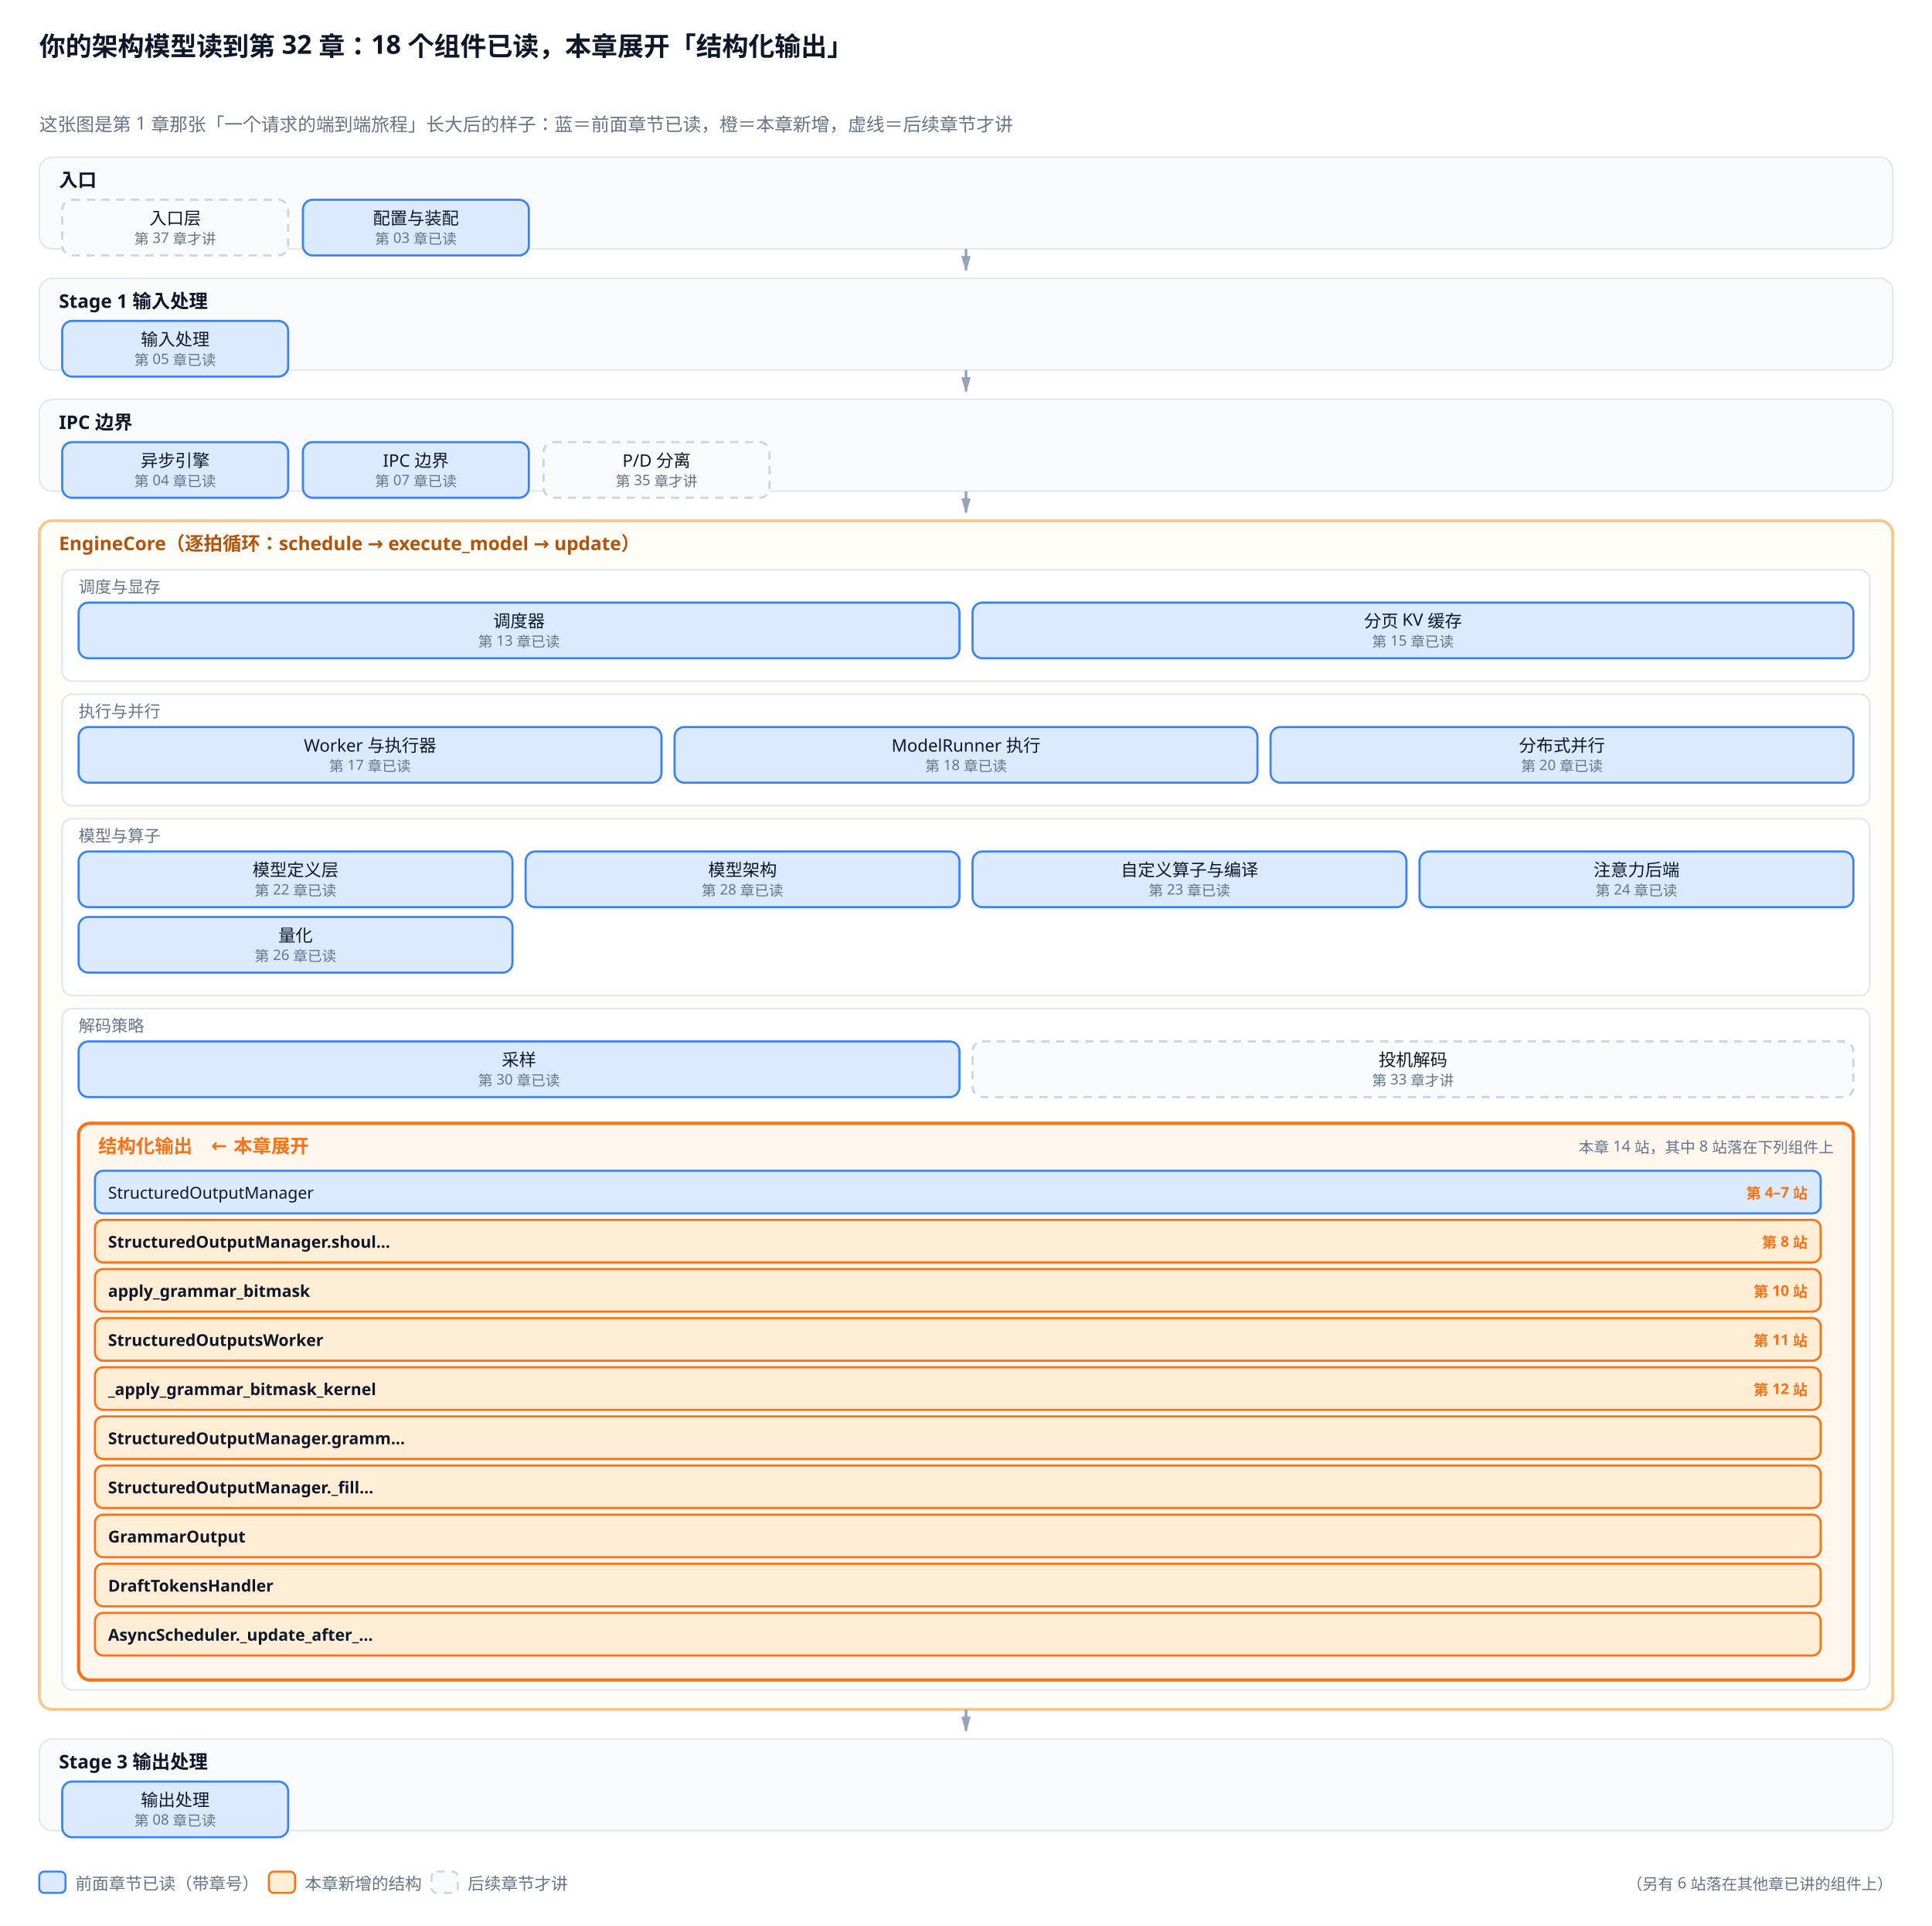
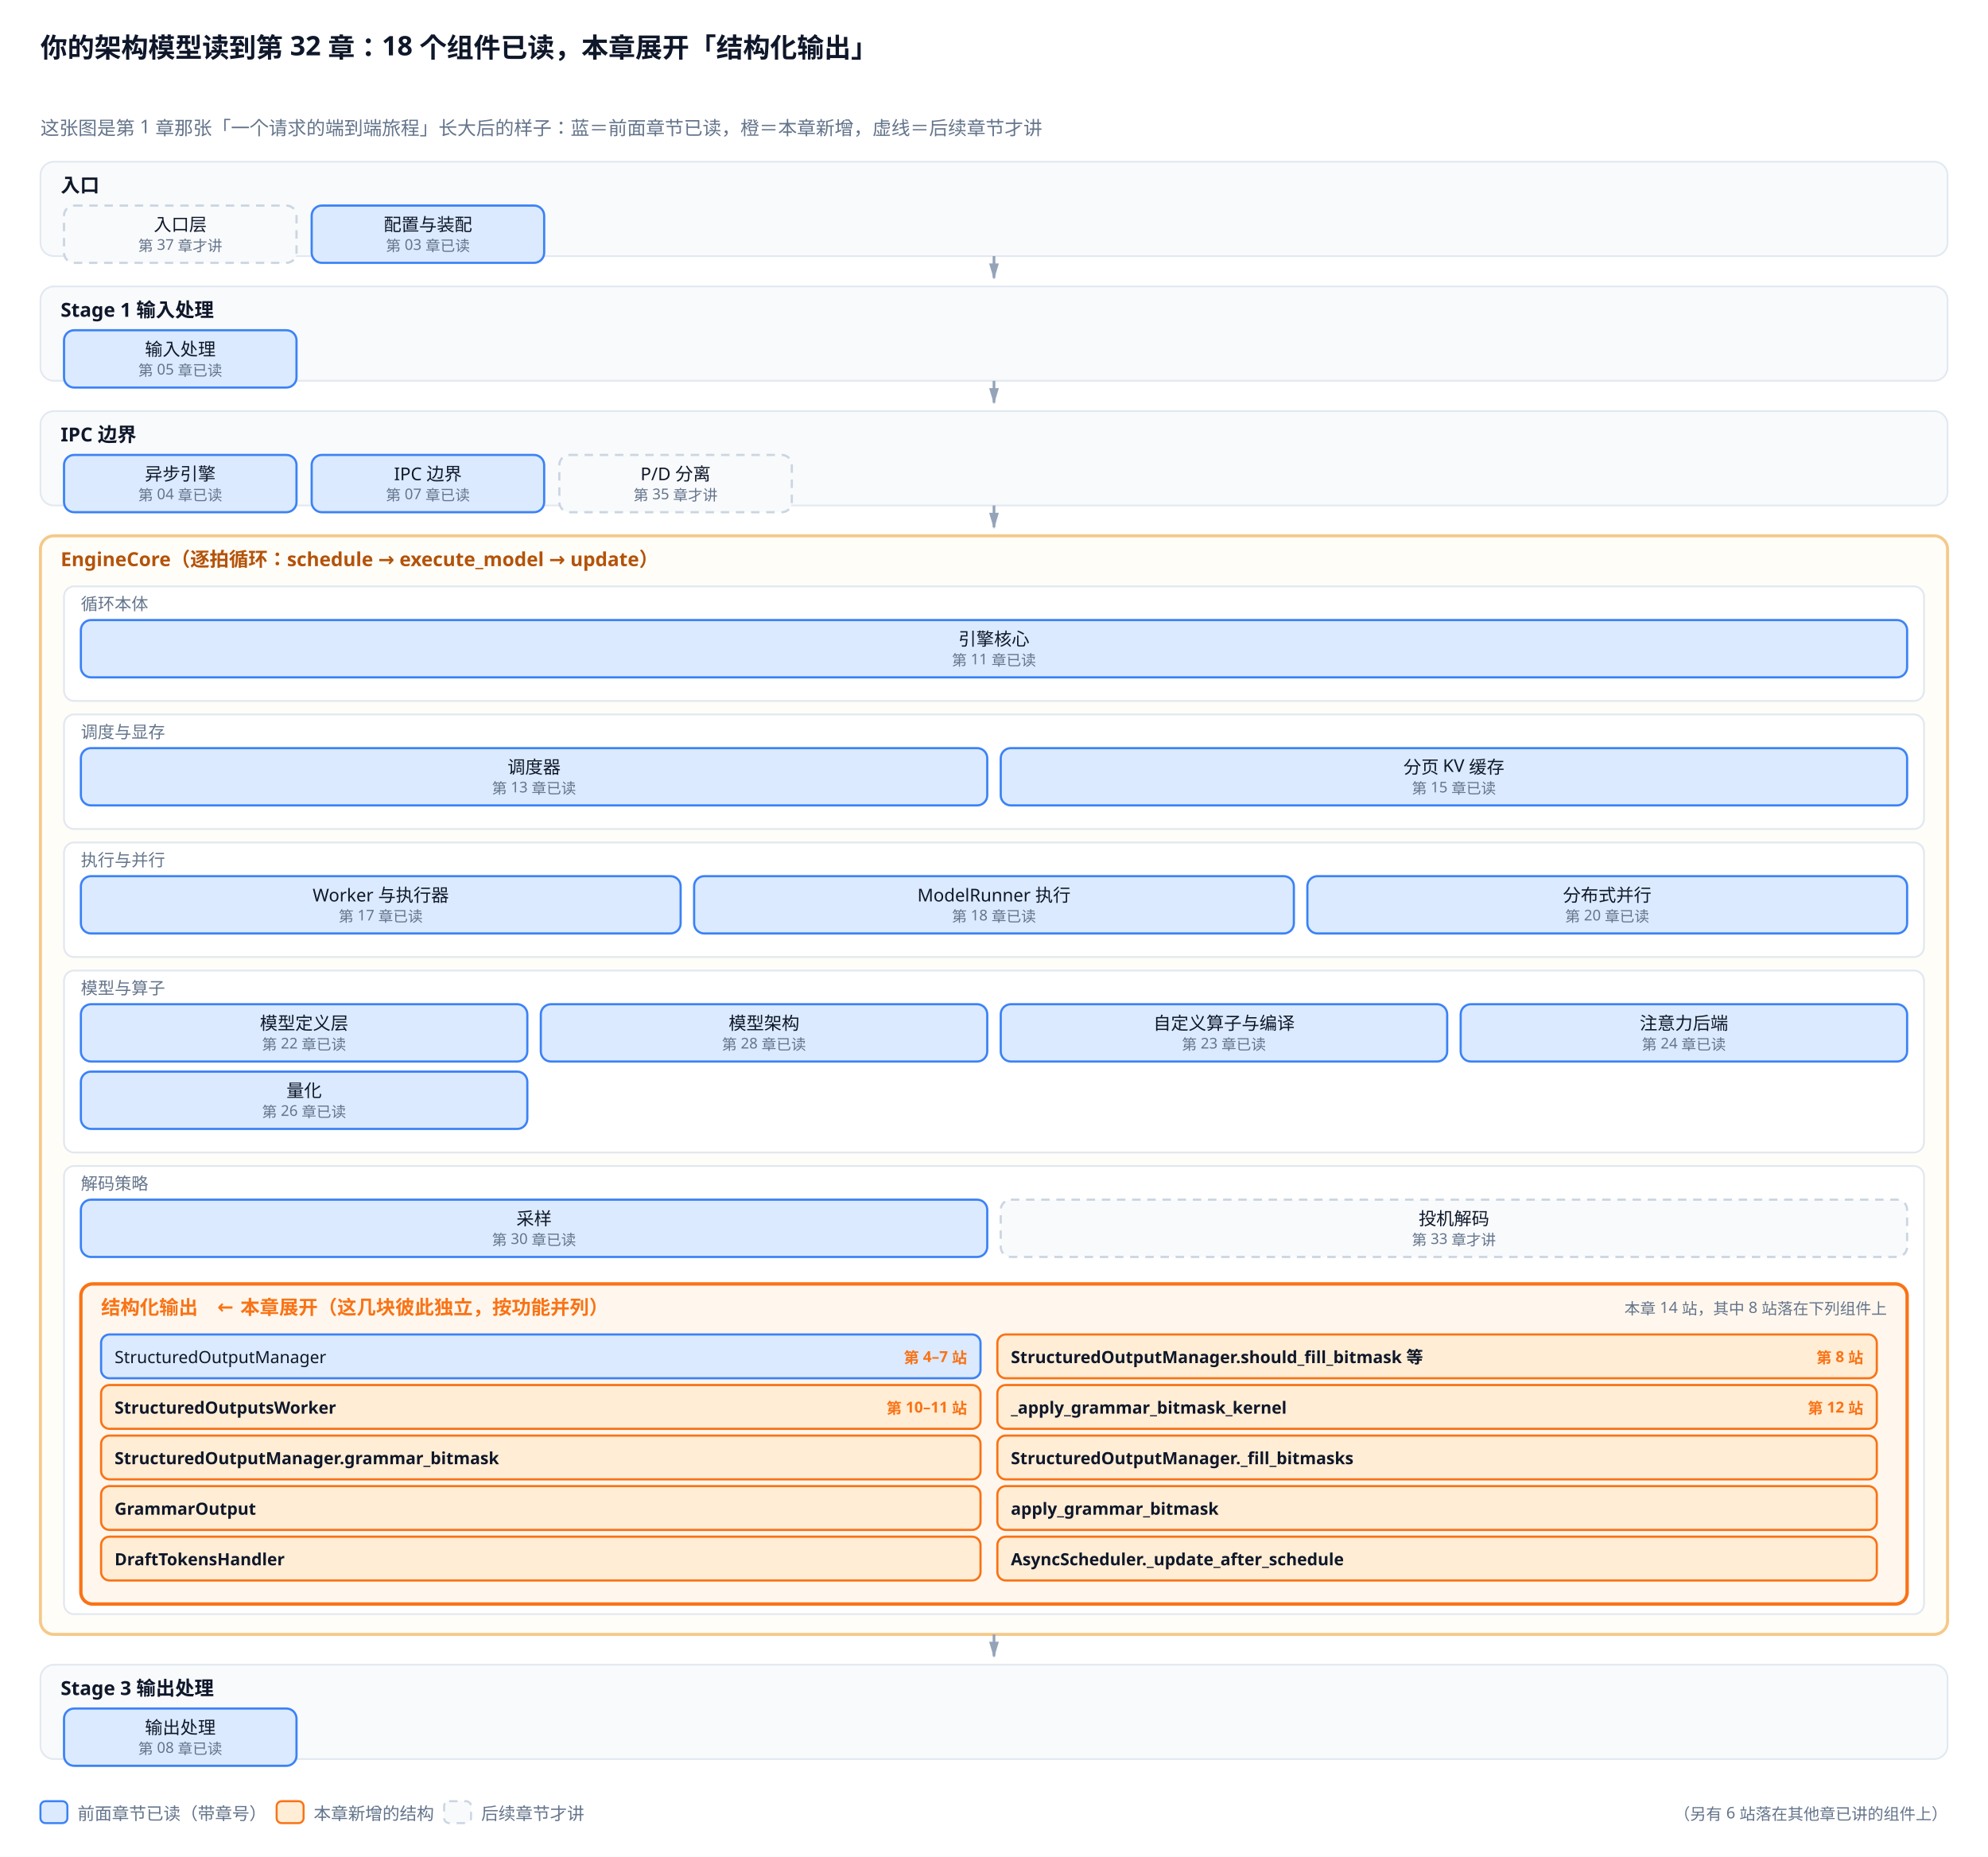
- <svg xmlns="http://www.w3.org/2000/svg" viewBox="0 0 1180 1176">
+ <svg xmlns="http://www.w3.org/2000/svg" viewBox="0 0 1180 1102">
  <defs>
    <marker id="a" viewBox="0 0 10 6" refX="9" refY="3" markerWidth="6" markerHeight="4" orient="auto">
      <path d="M0,0 L10,3 L0,6 Z" fill="#94a3b8" />
    </marker>
    <marker id="a2" viewBox="0 0 10 6" refX="9" refY="3" markerWidth="6" markerHeight="4" orient="auto">
      <path d="M0,0 L10,3 L0,6 Z" fill="#f97316" />
    </marker>
  </defs>
-   <rect width="1180" height="1176" fill="white" />
+   <rect width="1180" height="1102" fill="white" />
  <text x="24" y="34" font-family="sans-serif" font-size="16" fill="#0f172a" font-weight="bold">你的架构模型读到第 32 章：18 个组件已读，本章展开「结构化输出」</text>
  <text x="24.0" y="80.0" font-family="sans-serif" font-size="11.2" fill="#64748b" text-anchor="start">这张图是第 1 章那张「一个请求的端到端旅程」长大后的样子：蓝＝前面章节已读，橙＝本章新增，虚线＝后续章节才讲</text>
  <rect x="24.0" y="96.0" width="1132.0" height="56.0" rx="8" fill="#f8fafc" stroke="#e2e8f0" stroke-width="1.0" />
  <text x="36.0" y="114.0" font-family="sans-serif" font-size="11.5" fill="#0f172a" text-anchor="start" font-weight="bold">入口</text>
  <rect x="38.0" y="122.0" width="138.0" height="34.0" rx="6" fill="#f8fafc" stroke="#cbd5e1" stroke-width="1.3" stroke-dasharray="5,4" />
  <text x="107.0" y="137.0" font-family="sans-serif" font-size="10.5" fill="#0f172a" text-anchor="middle">入口层</text>
  <text x="107.0" y="149.0" font-family="sans-serif" font-size="8.8" fill="#64748b" text-anchor="middle">第 37 章才讲</text>
  <rect x="185.0" y="122.0" width="138.0" height="34.0" rx="6" fill="#dbeafe" stroke="#3b82f6" stroke-width="1.3" />
  <text x="254.0" y="137.0" font-family="sans-serif" font-size="10.5" fill="#0f172a" text-anchor="middle">配置与装配</text>
  <text x="254.0" y="149.0" font-family="sans-serif" font-size="8.8" fill="#64748b" text-anchor="middle">第 03 章已读</text>
  <path d="M590.0,152.0 L590.0,165.0" stroke="#94a3b8" stroke-width="1.6" marker-end="url(#a)" />
  <rect x="24.0" y="170.0" width="1132.0" height="56.0" rx="8" fill="#f8fafc" stroke="#e2e8f0" stroke-width="1.0" />
  <text x="36.0" y="188.0" font-family="sans-serif" font-size="11.5" fill="#0f172a" text-anchor="start" font-weight="bold">Stage 1 输入处理</text>
  <rect x="38.0" y="196.0" width="138.0" height="34.0" rx="6" fill="#dbeafe" stroke="#3b82f6" stroke-width="1.3" />
  <text x="107.0" y="211.0" font-family="sans-serif" font-size="10.5" fill="#0f172a" text-anchor="middle">输入处理</text>
  <text x="107.0" y="223.0" font-family="sans-serif" font-size="8.8" fill="#64748b" text-anchor="middle">第 05 章已读</text>
  <path d="M590.0,226.0 L590.0,239.0" stroke="#94a3b8" stroke-width="1.6" marker-end="url(#a)" />
  <rect x="24.0" y="244.0" width="1132.0" height="56.0" rx="8" fill="#f8fafc" stroke="#e2e8f0" stroke-width="1.0" />
  <text x="36.0" y="262.0" font-family="sans-serif" font-size="11.5" fill="#0f172a" text-anchor="start" font-weight="bold">IPC 边界</text>
  <rect x="38.0" y="270.0" width="138.0" height="34.0" rx="6" fill="#dbeafe" stroke="#3b82f6" stroke-width="1.3" />
  <text x="107.0" y="285.0" font-family="sans-serif" font-size="10.5" fill="#0f172a" text-anchor="middle">异步引擎</text>
  <text x="107.0" y="297.0" font-family="sans-serif" font-size="8.8" fill="#64748b" text-anchor="middle">第 04 章已读</text>
  <rect x="185.0" y="270.0" width="138.0" height="34.0" rx="6" fill="#dbeafe" stroke="#3b82f6" stroke-width="1.3" />
  <text x="254.0" y="285.0" font-family="sans-serif" font-size="10.5" fill="#0f172a" text-anchor="middle">IPC 边界</text>
  <text x="254.0" y="297.0" font-family="sans-serif" font-size="8.8" fill="#64748b" text-anchor="middle">第 07 章已读</text>
  <rect x="332.0" y="270.0" width="138.0" height="34.0" rx="6" fill="#f8fafc" stroke="#cbd5e1" stroke-width="1.3" stroke-dasharray="5,4" />
  <text x="401.0" y="285.0" font-family="sans-serif" font-size="10.5" fill="#0f172a" text-anchor="middle">P/D 分离</text>
  <text x="401.0" y="297.0" font-family="sans-serif" font-size="8.8" fill="#64748b" text-anchor="middle">第 35 章才讲</text>
  <path d="M590.0,300.0 L590.0,313.0" stroke="#94a3b8" stroke-width="1.6" marker-end="url(#a)" />
-   <rect x="24.0" y="318.0" width="1132.0" height="726.0" rx="8" fill="#fffdf7" stroke="#f5c98a" stroke-width="1.8" />
+   <rect x="24.0" y="318.0" width="1132.0" height="652.0" rx="8" fill="#fffdf7" stroke="#f5c98a" stroke-width="1.8" />
  <text x="36.0" y="336.0" font-family="sans-serif" font-size="11.5" fill="#b45309" text-anchor="start" font-weight="bold">EngineCore（逐拍循环：schedule → execute_model → update）</text>
  <rect x="38.0" y="348.0" width="1104.0" height="68.0" rx="6" fill="#ffffff" stroke="#e2e8f0" stroke-width="1.1" />
-   <text x="48.0" y="362.0" font-family="sans-serif" font-size="10" fill="#64748b" text-anchor="start">调度与显存</text>
-   <rect x="48.0" y="368.0" width="538.0" height="34.0" rx="6" fill="#dbeafe" stroke="#3b82f6" stroke-width="1.3" />
-   <text x="317.0" y="383.0" font-family="sans-serif" font-size="10.5" fill="#0f172a" text-anchor="middle">调度器</text>
-   <text x="317.0" y="395.0" font-family="sans-serif" font-size="8.8" fill="#64748b" text-anchor="middle">第 13 章已读</text>
-   <rect x="594.0" y="368.0" width="538.0" height="34.0" rx="6" fill="#dbeafe" stroke="#3b82f6" stroke-width="1.3" />
-   <text x="863.0" y="383.0" font-family="sans-serif" font-size="10.5" fill="#0f172a" text-anchor="middle">分页 KV 缓存</text>
-   <text x="863.0" y="395.0" font-family="sans-serif" font-size="8.8" fill="#64748b" text-anchor="middle">第 15 章已读</text>
+   <text x="48.0" y="362.0" font-family="sans-serif" font-size="10" fill="#64748b" text-anchor="start">循环本体</text>
+   <rect x="48.0" y="368.0" width="1084.0" height="34.0" rx="6" fill="#dbeafe" stroke="#3b82f6" stroke-width="1.3" />
+   <text x="590.0" y="383.0" font-family="sans-serif" font-size="10.5" fill="#0f172a" text-anchor="middle">引擎核心</text>
+   <text x="590.0" y="395.0" font-family="sans-serif" font-size="8.8" fill="#64748b" text-anchor="middle">第 11 章已读</text>
  <rect x="38.0" y="424.0" width="1104.0" height="68.0" rx="6" fill="#ffffff" stroke="#e2e8f0" stroke-width="1.1" />
-   <text x="48.0" y="438.0" font-family="sans-serif" font-size="10" fill="#64748b" text-anchor="start">执行与并行</text>
-   <rect x="48.0" y="444.0" width="356.0" height="34.0" rx="6" fill="#dbeafe" stroke="#3b82f6" stroke-width="1.3" />
-   <text x="226.0" y="459.0" font-family="sans-serif" font-size="10.5" fill="#0f172a" text-anchor="middle">Worker 与执行器</text>
-   <text x="226.0" y="471.0" font-family="sans-serif" font-size="8.8" fill="#64748b" text-anchor="middle">第 17 章已读</text>
-   <rect x="412.0" y="444.0" width="356.0" height="34.0" rx="6" fill="#dbeafe" stroke="#3b82f6" stroke-width="1.3" />
-   <text x="590.0" y="459.0" font-family="sans-serif" font-size="10.5" fill="#0f172a" text-anchor="middle">ModelRunner 执行</text>
-   <text x="590.0" y="471.0" font-family="sans-serif" font-size="8.8" fill="#64748b" text-anchor="middle">第 18 章已读</text>
-   <rect x="776.0" y="444.0" width="356.0" height="34.0" rx="6" fill="#dbeafe" stroke="#3b82f6" stroke-width="1.3" />
-   <text x="954.0" y="459.0" font-family="sans-serif" font-size="10.5" fill="#0f172a" text-anchor="middle">分布式并行</text>
-   <text x="954.0" y="471.0" font-family="sans-serif" font-size="8.8" fill="#64748b" text-anchor="middle">第 20 章已读</text>
-   <rect x="38.0" y="500.0" width="1104.0" height="108.0" rx="6" fill="#ffffff" stroke="#e2e8f0" stroke-width="1.1" />
-   <text x="48.0" y="514.0" font-family="sans-serif" font-size="10" fill="#64748b" text-anchor="start">模型与算子</text>
-   <rect x="48.0" y="520.0" width="265.0" height="34.0" rx="6" fill="#dbeafe" stroke="#3b82f6" stroke-width="1.3" />
-   <text x="180.5" y="535.0" font-family="sans-serif" font-size="10.5" fill="#0f172a" text-anchor="middle">模型定义层</text>
-   <text x="180.5" y="547.0" font-family="sans-serif" font-size="8.8" fill="#64748b" text-anchor="middle">第 22 章已读</text>
-   <rect x="321.0" y="520.0" width="265.0" height="34.0" rx="6" fill="#dbeafe" stroke="#3b82f6" stroke-width="1.3" />
-   <text x="453.5" y="535.0" font-family="sans-serif" font-size="10.5" fill="#0f172a" text-anchor="middle">模型架构</text>
-   <text x="453.5" y="547.0" font-family="sans-serif" font-size="8.8" fill="#64748b" text-anchor="middle">第 28 章已读</text>
-   <rect x="594.0" y="520.0" width="265.0" height="34.0" rx="6" fill="#dbeafe" stroke="#3b82f6" stroke-width="1.3" />
-   <text x="726.5" y="535.0" font-family="sans-serif" font-size="10.5" fill="#0f172a" text-anchor="middle">自定义算子与编译</text>
-   <text x="726.5" y="547.0" font-family="sans-serif" font-size="8.8" fill="#64748b" text-anchor="middle">第 23 章已读</text>
-   <rect x="867.0" y="520.0" width="265.0" height="34.0" rx="6" fill="#dbeafe" stroke="#3b82f6" stroke-width="1.3" />
-   <text x="999.5" y="535.0" font-family="sans-serif" font-size="10.5" fill="#0f172a" text-anchor="middle">注意力后端</text>
-   <text x="999.5" y="547.0" font-family="sans-serif" font-size="8.8" fill="#64748b" text-anchor="middle">第 24 章已读</text>
-   <rect x="48.0" y="560.0" width="265.0" height="34.0" rx="6" fill="#dbeafe" stroke="#3b82f6" stroke-width="1.3" />
-   <text x="180.5" y="575.0" font-family="sans-serif" font-size="10.5" fill="#0f172a" text-anchor="middle">量化</text>
-   <text x="180.5" y="587.0" font-family="sans-serif" font-size="8.8" fill="#64748b" text-anchor="middle">第 26 章已读</text>
-   <rect x="38.0" y="616.0" width="1104.0" height="416.0" rx="6" fill="#ffffff" stroke="#e2e8f0" stroke-width="1.1" />
-   <text x="48.0" y="630.0" font-family="sans-serif" font-size="10" fill="#64748b" text-anchor="start">解码策略</text>
-   <rect x="48.0" y="636.0" width="538.0" height="34.0" rx="6" fill="#dbeafe" stroke="#3b82f6" stroke-width="1.3" />
-   <text x="317.0" y="651.0" font-family="sans-serif" font-size="10.5" fill="#0f172a" text-anchor="middle">采样</text>
-   <text x="317.0" y="663.0" font-family="sans-serif" font-size="8.8" fill="#64748b" text-anchor="middle">第 30 章已读</text>
-   <rect x="594.0" y="636.0" width="538.0" height="34.0" rx="6" fill="#f8fafc" stroke="#cbd5e1" stroke-width="1.3" stroke-dasharray="5,4" />
-   <text x="863.0" y="651.0" font-family="sans-serif" font-size="10.5" fill="#0f172a" text-anchor="middle">投机解码</text>
-   <text x="863.0" y="663.0" font-family="sans-serif" font-size="8.8" fill="#64748b" text-anchor="middle">第 33 章才讲</text>
-   <rect x="48.0" y="686.0" width="1084.0" height="340.0" rx="7" fill="#fff7ed" stroke="#f97316" stroke-width="2.0" />
-   <text x="60.0" y="704.0" font-family="sans-serif" font-size="11.5" fill="#f97316" text-anchor="start" font-weight="bold">结构化输出　← 本章展开</text>
-   <text x="1120.0" y="704.0" font-family="sans-serif" font-size="9.3" fill="#64748b" text-anchor="end">本章 14 站，其中 8 站落在下列组件上</text>
-   <rect x="58.0" y="715.0" width="1054.0" height="26.0" rx="5" fill="#dbeafe" stroke="#3b82f6" stroke-width="1.3" />
-   <text x="66.0" y="732.0" font-family="sans-serif" font-size="10" fill="#0f172a" text-anchor="start">StructuredOutputManager</text>
-   <text x="1104.0" y="732.0" font-family="sans-serif" font-size="9" fill="#f97316" text-anchor="end" font-weight="bold">第 4–7 站</text>
-   <rect x="58.0" y="745.0" width="1054.0" height="26.0" rx="5" fill="#ffedd5" stroke="#f97316" stroke-width="1.3" />
-   <text x="66.0" y="762.0" font-family="sans-serif" font-size="10" fill="#0f172a" text-anchor="start" font-weight="bold">StructuredOutputManager.shoul…</text>
-   <text x="1104.0" y="762.0" font-family="sans-serif" font-size="9" fill="#f97316" text-anchor="end" font-weight="bold">第 8 站</text>
-   <rect x="58.0" y="775.0" width="1054.0" height="26.0" rx="5" fill="#ffedd5" stroke="#f97316" stroke-width="1.3" />
-   <text x="66.0" y="792.0" font-family="sans-serif" font-size="10" fill="#0f172a" text-anchor="start" font-weight="bold">apply_grammar_bitmask</text>
-   <text x="1104.0" y="792.0" font-family="sans-serif" font-size="9" fill="#f97316" text-anchor="end" font-weight="bold">第 10 站</text>
-   <rect x="58.0" y="805.0" width="1054.0" height="26.0" rx="5" fill="#ffedd5" stroke="#f97316" stroke-width="1.3" />
-   <text x="66.0" y="822.0" font-family="sans-serif" font-size="10" fill="#0f172a" text-anchor="start" font-weight="bold">StructuredOutputsWorker</text>
-   <text x="1104.0" y="822.0" font-family="sans-serif" font-size="9" fill="#f97316" text-anchor="end" font-weight="bold">第 11 站</text>
-   <rect x="58.0" y="835.0" width="1054.0" height="26.0" rx="5" fill="#ffedd5" stroke="#f97316" stroke-width="1.3" />
-   <text x="66.0" y="852.0" font-family="sans-serif" font-size="10" fill="#0f172a" text-anchor="start" font-weight="bold">_apply_grammar_bitmask_kernel</text>
-   <text x="1104.0" y="852.0" font-family="sans-serif" font-size="9" fill="#f97316" text-anchor="end" font-weight="bold">第 12 站</text>
-   <rect x="58.0" y="865.0" width="1054.0" height="26.0" rx="5" fill="#ffedd5" stroke="#f97316" stroke-width="1.3" />
-   <text x="66.0" y="882.0" font-family="sans-serif" font-size="10" fill="#0f172a" text-anchor="start" font-weight="bold">StructuredOutputManager.gramm…</text>
-   <rect x="58.0" y="895.0" width="1054.0" height="26.0" rx="5" fill="#ffedd5" stroke="#f97316" stroke-width="1.3" />
-   <text x="66.0" y="912.0" font-family="sans-serif" font-size="10" fill="#0f172a" text-anchor="start" font-weight="bold">StructuredOutputManager._fill…</text>
-   <rect x="58.0" y="925.0" width="1054.0" height="26.0" rx="5" fill="#ffedd5" stroke="#f97316" stroke-width="1.3" />
-   <text x="66.0" y="942.0" font-family="sans-serif" font-size="10" fill="#0f172a" text-anchor="start" font-weight="bold">GrammarOutput</text>
-   <rect x="58.0" y="955.0" width="1054.0" height="26.0" rx="5" fill="#ffedd5" stroke="#f97316" stroke-width="1.3" />
-   <text x="66.0" y="972.0" font-family="sans-serif" font-size="10" fill="#0f172a" text-anchor="start" font-weight="bold">DraftTokensHandler</text>
-   <rect x="58.0" y="985.0" width="1054.0" height="26.0" rx="5" fill="#ffedd5" stroke="#f97316" stroke-width="1.3" />
-   <text x="66.0" y="1002.0" font-family="sans-serif" font-size="10" fill="#0f172a" text-anchor="start" font-weight="bold">AsyncScheduler._update_after_…</text>
-   <path d="M590.0,1044.0 L590.0,1057.0" stroke="#94a3b8" stroke-width="1.6" marker-end="url(#a)" />
-   <rect x="24.0" y="1062.0" width="1132.0" height="56.0" rx="8" fill="#f8fafc" stroke="#e2e8f0" stroke-width="1.0" />
-   <text x="36.0" y="1080.0" font-family="sans-serif" font-size="11.5" fill="#0f172a" text-anchor="start" font-weight="bold">Stage 3 输出处理</text>
-   <rect x="38.0" y="1088.0" width="138.0" height="34.0" rx="6" fill="#dbeafe" stroke="#3b82f6" stroke-width="1.3" />
-   <text x="107.0" y="1103.0" font-family="sans-serif" font-size="10.5" fill="#0f172a" text-anchor="middle">输出处理</text>
-   <text x="107.0" y="1115.0" font-family="sans-serif" font-size="8.8" fill="#64748b" text-anchor="middle">第 08 章已读</text>
-   <rect x="24.0" y="1143.0" width="16.0" height="13.0" rx="3" fill="#dbeafe" stroke="#3b82f6" stroke-width="1.2" />
-   <text x="46.0" y="1154.0" font-family="sans-serif" font-size="10.2" fill="#64748b" text-anchor="start">前面章节已读（带章号）</text>
-   <rect x="164.2" y="1143.0" width="16.0" height="13.0" rx="3" fill="#ffedd5" stroke="#f97316" stroke-width="1.2" />
-   <text x="186.2" y="1154.0" font-family="sans-serif" font-size="10.2" fill="#64748b" text-anchor="start">本章新增的结构</text>
-   <rect x="263.6" y="1143.0" width="16.0" height="13.0" rx="3" fill="#f8fafc" stroke="#cbd5e1" stroke-width="1.2" stroke-dasharray="5,4" />
-   <text x="285.6" y="1154.0" font-family="sans-serif" font-size="10.2" fill="#64748b" text-anchor="start">后续章节才讲</text>
-   <text x="1156.0" y="1154.0" font-family="sans-serif" font-size="9.5" fill="#64748b" text-anchor="end">（另有 6 站落在其他章已讲的组件上）</text>
+   <text x="48.0" y="438.0" font-family="sans-serif" font-size="10" fill="#64748b" text-anchor="start">调度与显存</text>
+   <rect x="48.0" y="444.0" width="538.0" height="34.0" rx="6" fill="#dbeafe" stroke="#3b82f6" stroke-width="1.3" />
+   <text x="317.0" y="459.0" font-family="sans-serif" font-size="10.5" fill="#0f172a" text-anchor="middle">调度器</text>
+   <text x="317.0" y="471.0" font-family="sans-serif" font-size="8.8" fill="#64748b" text-anchor="middle">第 13 章已读</text>
+   <rect x="594.0" y="444.0" width="538.0" height="34.0" rx="6" fill="#dbeafe" stroke="#3b82f6" stroke-width="1.3" />
+   <text x="863.0" y="459.0" font-family="sans-serif" font-size="10.5" fill="#0f172a" text-anchor="middle">分页 KV 缓存</text>
+   <text x="863.0" y="471.0" font-family="sans-serif" font-size="8.8" fill="#64748b" text-anchor="middle">第 15 章已读</text>
+   <rect x="38.0" y="500.0" width="1104.0" height="68.0" rx="6" fill="#ffffff" stroke="#e2e8f0" stroke-width="1.1" />
+   <text x="48.0" y="514.0" font-family="sans-serif" font-size="10" fill="#64748b" text-anchor="start">执行与并行</text>
+   <rect x="48.0" y="520.0" width="356.0" height="34.0" rx="6" fill="#dbeafe" stroke="#3b82f6" stroke-width="1.3" />
+   <text x="226.0" y="535.0" font-family="sans-serif" font-size="10.5" fill="#0f172a" text-anchor="middle">Worker 与执行器</text>
+   <text x="226.0" y="547.0" font-family="sans-serif" font-size="8.8" fill="#64748b" text-anchor="middle">第 17 章已读</text>
+   <rect x="412.0" y="520.0" width="356.0" height="34.0" rx="6" fill="#dbeafe" stroke="#3b82f6" stroke-width="1.3" />
+   <text x="590.0" y="535.0" font-family="sans-serif" font-size="10.5" fill="#0f172a" text-anchor="middle">ModelRunner 执行</text>
+   <text x="590.0" y="547.0" font-family="sans-serif" font-size="8.8" fill="#64748b" text-anchor="middle">第 18 章已读</text>
+   <rect x="776.0" y="520.0" width="356.0" height="34.0" rx="6" fill="#dbeafe" stroke="#3b82f6" stroke-width="1.3" />
+   <text x="954.0" y="535.0" font-family="sans-serif" font-size="10.5" fill="#0f172a" text-anchor="middle">分布式并行</text>
+   <text x="954.0" y="547.0" font-family="sans-serif" font-size="8.8" fill="#64748b" text-anchor="middle">第 20 章已读</text>
+   <rect x="38.0" y="576.0" width="1104.0" height="108.0" rx="6" fill="#ffffff" stroke="#e2e8f0" stroke-width="1.1" />
+   <text x="48.0" y="590.0" font-family="sans-serif" font-size="10" fill="#64748b" text-anchor="start">模型与算子</text>
+   <rect x="48.0" y="596.0" width="265.0" height="34.0" rx="6" fill="#dbeafe" stroke="#3b82f6" stroke-width="1.3" />
+   <text x="180.5" y="611.0" font-family="sans-serif" font-size="10.5" fill="#0f172a" text-anchor="middle">模型定义层</text>
+   <text x="180.5" y="623.0" font-family="sans-serif" font-size="8.8" fill="#64748b" text-anchor="middle">第 22 章已读</text>
+   <rect x="321.0" y="596.0" width="265.0" height="34.0" rx="6" fill="#dbeafe" stroke="#3b82f6" stroke-width="1.3" />
+   <text x="453.5" y="611.0" font-family="sans-serif" font-size="10.5" fill="#0f172a" text-anchor="middle">模型架构</text>
+   <text x="453.5" y="623.0" font-family="sans-serif" font-size="8.8" fill="#64748b" text-anchor="middle">第 28 章已读</text>
+   <rect x="594.0" y="596.0" width="265.0" height="34.0" rx="6" fill="#dbeafe" stroke="#3b82f6" stroke-width="1.3" />
+   <text x="726.5" y="611.0" font-family="sans-serif" font-size="10.5" fill="#0f172a" text-anchor="middle">自定义算子与编译</text>
+   <text x="726.5" y="623.0" font-family="sans-serif" font-size="8.8" fill="#64748b" text-anchor="middle">第 23 章已读</text>
+   <rect x="867.0" y="596.0" width="265.0" height="34.0" rx="6" fill="#dbeafe" stroke="#3b82f6" stroke-width="1.3" />
+   <text x="999.5" y="611.0" font-family="sans-serif" font-size="10.5" fill="#0f172a" text-anchor="middle">注意力后端</text>
+   <text x="999.5" y="623.0" font-family="sans-serif" font-size="8.8" fill="#64748b" text-anchor="middle">第 24 章已读</text>
+   <rect x="48.0" y="636.0" width="265.0" height="34.0" rx="6" fill="#dbeafe" stroke="#3b82f6" stroke-width="1.3" />
+   <text x="180.5" y="651.0" font-family="sans-serif" font-size="10.5" fill="#0f172a" text-anchor="middle">量化</text>
+   <text x="180.5" y="663.0" font-family="sans-serif" font-size="8.8" fill="#64748b" text-anchor="middle">第 26 章已读</text>
+   <rect x="38.0" y="692.0" width="1104.0" height="266.0" rx="6" fill="#ffffff" stroke="#e2e8f0" stroke-width="1.1" />
+   <text x="48.0" y="706.0" font-family="sans-serif" font-size="10" fill="#64748b" text-anchor="start">解码策略</text>
+   <rect x="48.0" y="712.0" width="538.0" height="34.0" rx="6" fill="#dbeafe" stroke="#3b82f6" stroke-width="1.3" />
+   <text x="317.0" y="727.0" font-family="sans-serif" font-size="10.5" fill="#0f172a" text-anchor="middle">采样</text>
+   <text x="317.0" y="739.0" font-family="sans-serif" font-size="8.8" fill="#64748b" text-anchor="middle">第 30 章已读</text>
+   <rect x="594.0" y="712.0" width="538.0" height="34.0" rx="6" fill="#f8fafc" stroke="#cbd5e1" stroke-width="1.3" stroke-dasharray="5,4" />
+   <text x="863.0" y="727.0" font-family="sans-serif" font-size="10.5" fill="#0f172a" text-anchor="middle">投机解码</text>
+   <text x="863.0" y="739.0" font-family="sans-serif" font-size="8.8" fill="#64748b" text-anchor="middle">第 33 章才讲</text>
+   <rect x="48.0" y="762.0" width="1084.0" height="190.0" rx="7" fill="#fff7ed" stroke="#f97316" stroke-width="2.0" />
+   <text x="60.0" y="780.0" font-family="sans-serif" font-size="11.5" fill="#f97316" text-anchor="start" font-weight="bold">结构化输出　← 本章展开（这几块彼此独立，按功能并列）</text>
+   <text x="1120.0" y="780.0" font-family="sans-serif" font-size="9.3" fill="#64748b" text-anchor="end">本章 14 站，其中 8 站落在下列组件上</text>
+   <rect x="60.0" y="792.0" width="522.0" height="26.0" rx="5" fill="#dbeafe" stroke="#3b82f6" stroke-width="1.3" />
+   <text x="68.0" y="809.0" font-family="sans-serif" font-size="10" fill="#0f172a" text-anchor="start">StructuredOutputManager</text>
+   <text x="574.0" y="809.0" font-family="sans-serif" font-size="9" fill="#f97316" text-anchor="end" font-weight="bold">第 4–7 站</text>
+   <rect x="592.0" y="792.0" width="522.0" height="26.0" rx="5" fill="#ffedd5" stroke="#f97316" stroke-width="1.3" />
+   <text x="600.0" y="809.0" font-family="sans-serif" font-size="10" fill="#0f172a" text-anchor="start" font-weight="bold">StructuredOutputManager.should_fill_bitmask 等</text>
+   <text x="1106.0" y="809.0" font-family="sans-serif" font-size="9" fill="#f97316" text-anchor="end" font-weight="bold">第 8 站</text>
+   <rect x="60.0" y="822.0" width="522.0" height="26.0" rx="5" fill="#ffedd5" stroke="#f97316" stroke-width="1.3" />
+   <text x="68.0" y="839.0" font-family="sans-serif" font-size="10" fill="#0f172a" text-anchor="start" font-weight="bold">StructuredOutputsWorker</text>
+   <text x="574.0" y="839.0" font-family="sans-serif" font-size="9" fill="#f97316" text-anchor="end" font-weight="bold">第 10–11 站</text>
+   <rect x="592.0" y="822.0" width="522.0" height="26.0" rx="5" fill="#ffedd5" stroke="#f97316" stroke-width="1.3" />
+   <text x="600.0" y="839.0" font-family="sans-serif" font-size="10" fill="#0f172a" text-anchor="start" font-weight="bold">_apply_grammar_bitmask_kernel</text>
+   <text x="1106.0" y="839.0" font-family="sans-serif" font-size="9" fill="#f97316" text-anchor="end" font-weight="bold">第 12 站</text>
+   <rect x="60.0" y="852.0" width="522.0" height="26.0" rx="5" fill="#ffedd5" stroke="#f97316" stroke-width="1.3" />
+   <text x="68.0" y="869.0" font-family="sans-serif" font-size="10" fill="#0f172a" text-anchor="start" font-weight="bold">StructuredOutputManager.grammar_bitmask</text>
+   <rect x="592.0" y="852.0" width="522.0" height="26.0" rx="5" fill="#ffedd5" stroke="#f97316" stroke-width="1.3" />
+   <text x="600.0" y="869.0" font-family="sans-serif" font-size="10" fill="#0f172a" text-anchor="start" font-weight="bold">StructuredOutputManager._fill_bitmasks</text>
+   <rect x="60.0" y="882.0" width="522.0" height="26.0" rx="5" fill="#ffedd5" stroke="#f97316" stroke-width="1.3" />
+   <text x="68.0" y="899.0" font-family="sans-serif" font-size="10" fill="#0f172a" text-anchor="start" font-weight="bold">GrammarOutput</text>
+   <rect x="592.0" y="882.0" width="522.0" height="26.0" rx="5" fill="#ffedd5" stroke="#f97316" stroke-width="1.3" />
+   <text x="600.0" y="899.0" font-family="sans-serif" font-size="10" fill="#0f172a" text-anchor="start" font-weight="bold">apply_grammar_bitmask</text>
+   <rect x="60.0" y="912.0" width="522.0" height="26.0" rx="5" fill="#ffedd5" stroke="#f97316" stroke-width="1.3" />
+   <text x="68.0" y="929.0" font-family="sans-serif" font-size="10" fill="#0f172a" text-anchor="start" font-weight="bold">DraftTokensHandler</text>
+   <rect x="592.0" y="912.0" width="522.0" height="26.0" rx="5" fill="#ffedd5" stroke="#f97316" stroke-width="1.3" />
+   <text x="600.0" y="929.0" font-family="sans-serif" font-size="10" fill="#0f172a" text-anchor="start" font-weight="bold">AsyncScheduler._update_after_schedule</text>
+   <path d="M590.0,970.0 L590.0,983.0" stroke="#94a3b8" stroke-width="1.6" marker-end="url(#a)" />
+   <rect x="24.0" y="988.0" width="1132.0" height="56.0" rx="8" fill="#f8fafc" stroke="#e2e8f0" stroke-width="1.0" />
+   <text x="36.0" y="1006.0" font-family="sans-serif" font-size="11.5" fill="#0f172a" text-anchor="start" font-weight="bold">Stage 3 输出处理</text>
+   <rect x="38.0" y="1014.0" width="138.0" height="34.0" rx="6" fill="#dbeafe" stroke="#3b82f6" stroke-width="1.3" />
+   <text x="107.0" y="1029.0" font-family="sans-serif" font-size="10.5" fill="#0f172a" text-anchor="middle">输出处理</text>
+   <text x="107.0" y="1041.0" font-family="sans-serif" font-size="8.8" fill="#64748b" text-anchor="middle">第 08 章已读</text>
+   <rect x="24.0" y="1069.0" width="16.0" height="13.0" rx="3" fill="#dbeafe" stroke="#3b82f6" stroke-width="1.2" />
+   <text x="46.0" y="1080.0" font-family="sans-serif" font-size="10.2" fill="#64748b" text-anchor="start">前面章节已读（带章号）</text>
+   <rect x="164.2" y="1069.0" width="16.0" height="13.0" rx="3" fill="#ffedd5" stroke="#f97316" stroke-width="1.2" />
+   <text x="186.2" y="1080.0" font-family="sans-serif" font-size="10.2" fill="#64748b" text-anchor="start">本章新增的结构</text>
+   <rect x="263.6" y="1069.0" width="16.0" height="13.0" rx="3" fill="#f8fafc" stroke="#cbd5e1" stroke-width="1.2" stroke-dasharray="5,4" />
+   <text x="285.6" y="1080.0" font-family="sans-serif" font-size="10.2" fill="#64748b" text-anchor="start">后续章节才讲</text>
+   <text x="1156.0" y="1080.0" font-family="sans-serif" font-size="9.5" fill="#64748b" text-anchor="end">（另有 6 站落在其他章已讲的组件上）</text>
</svg>
